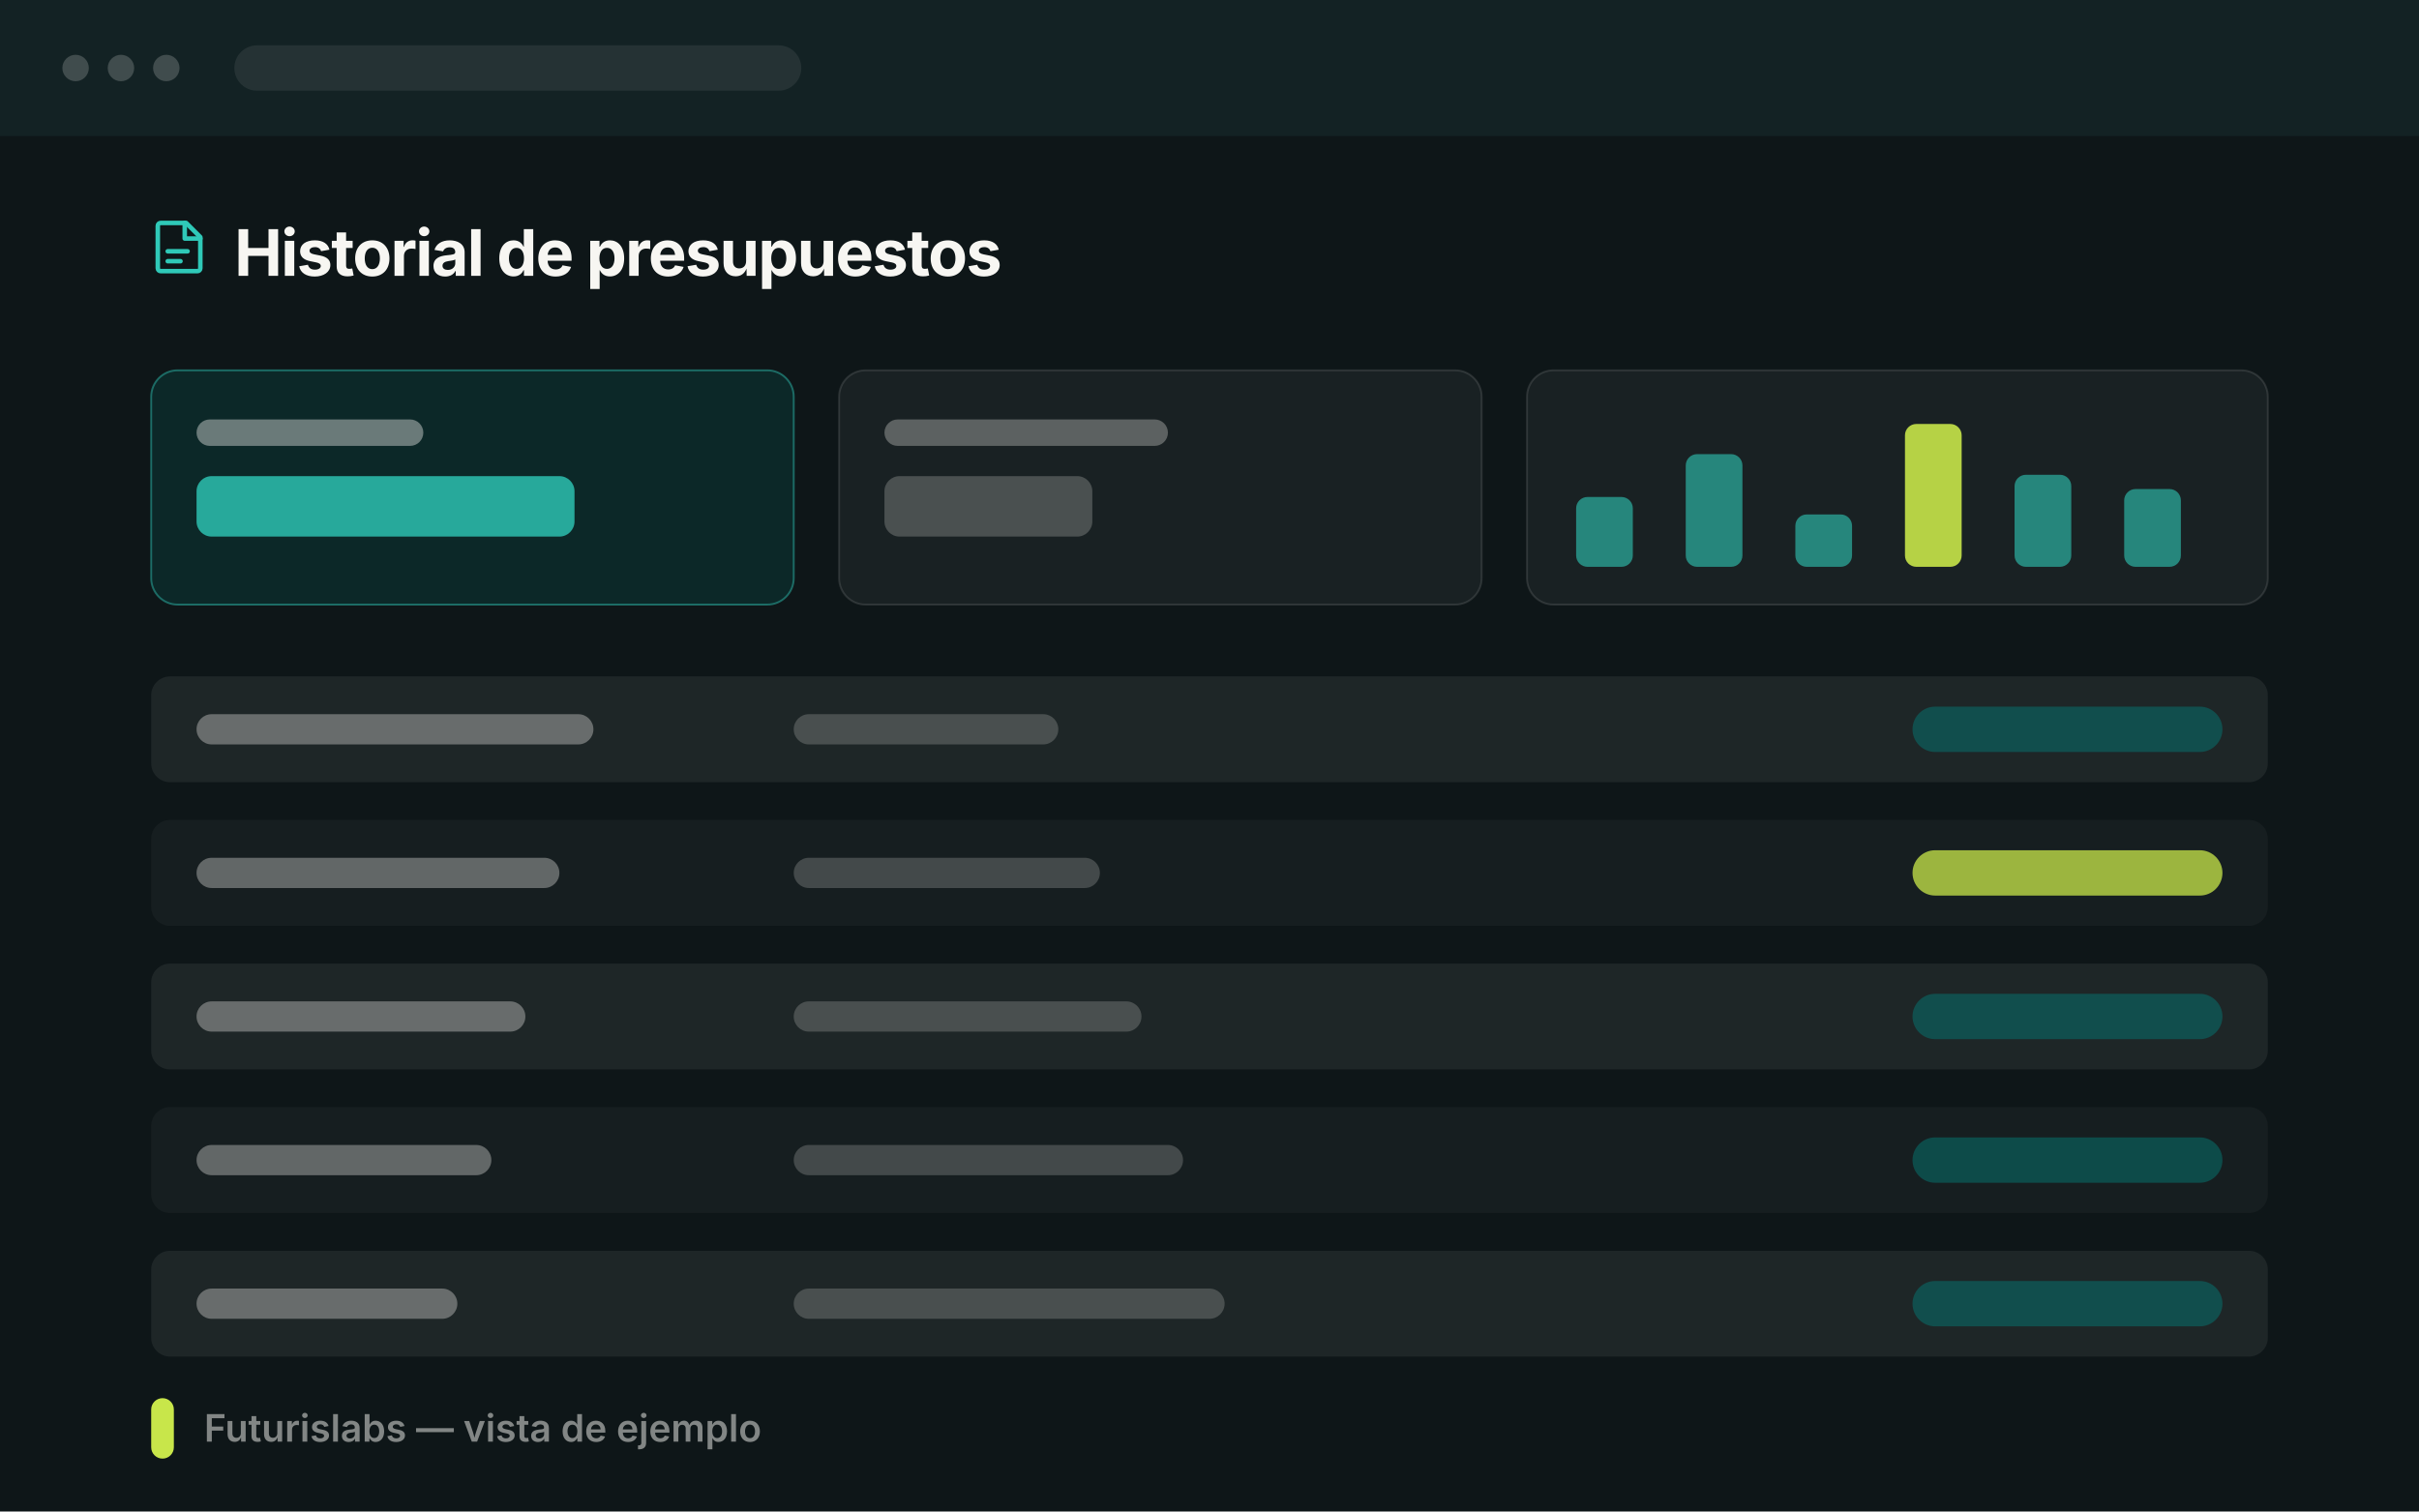
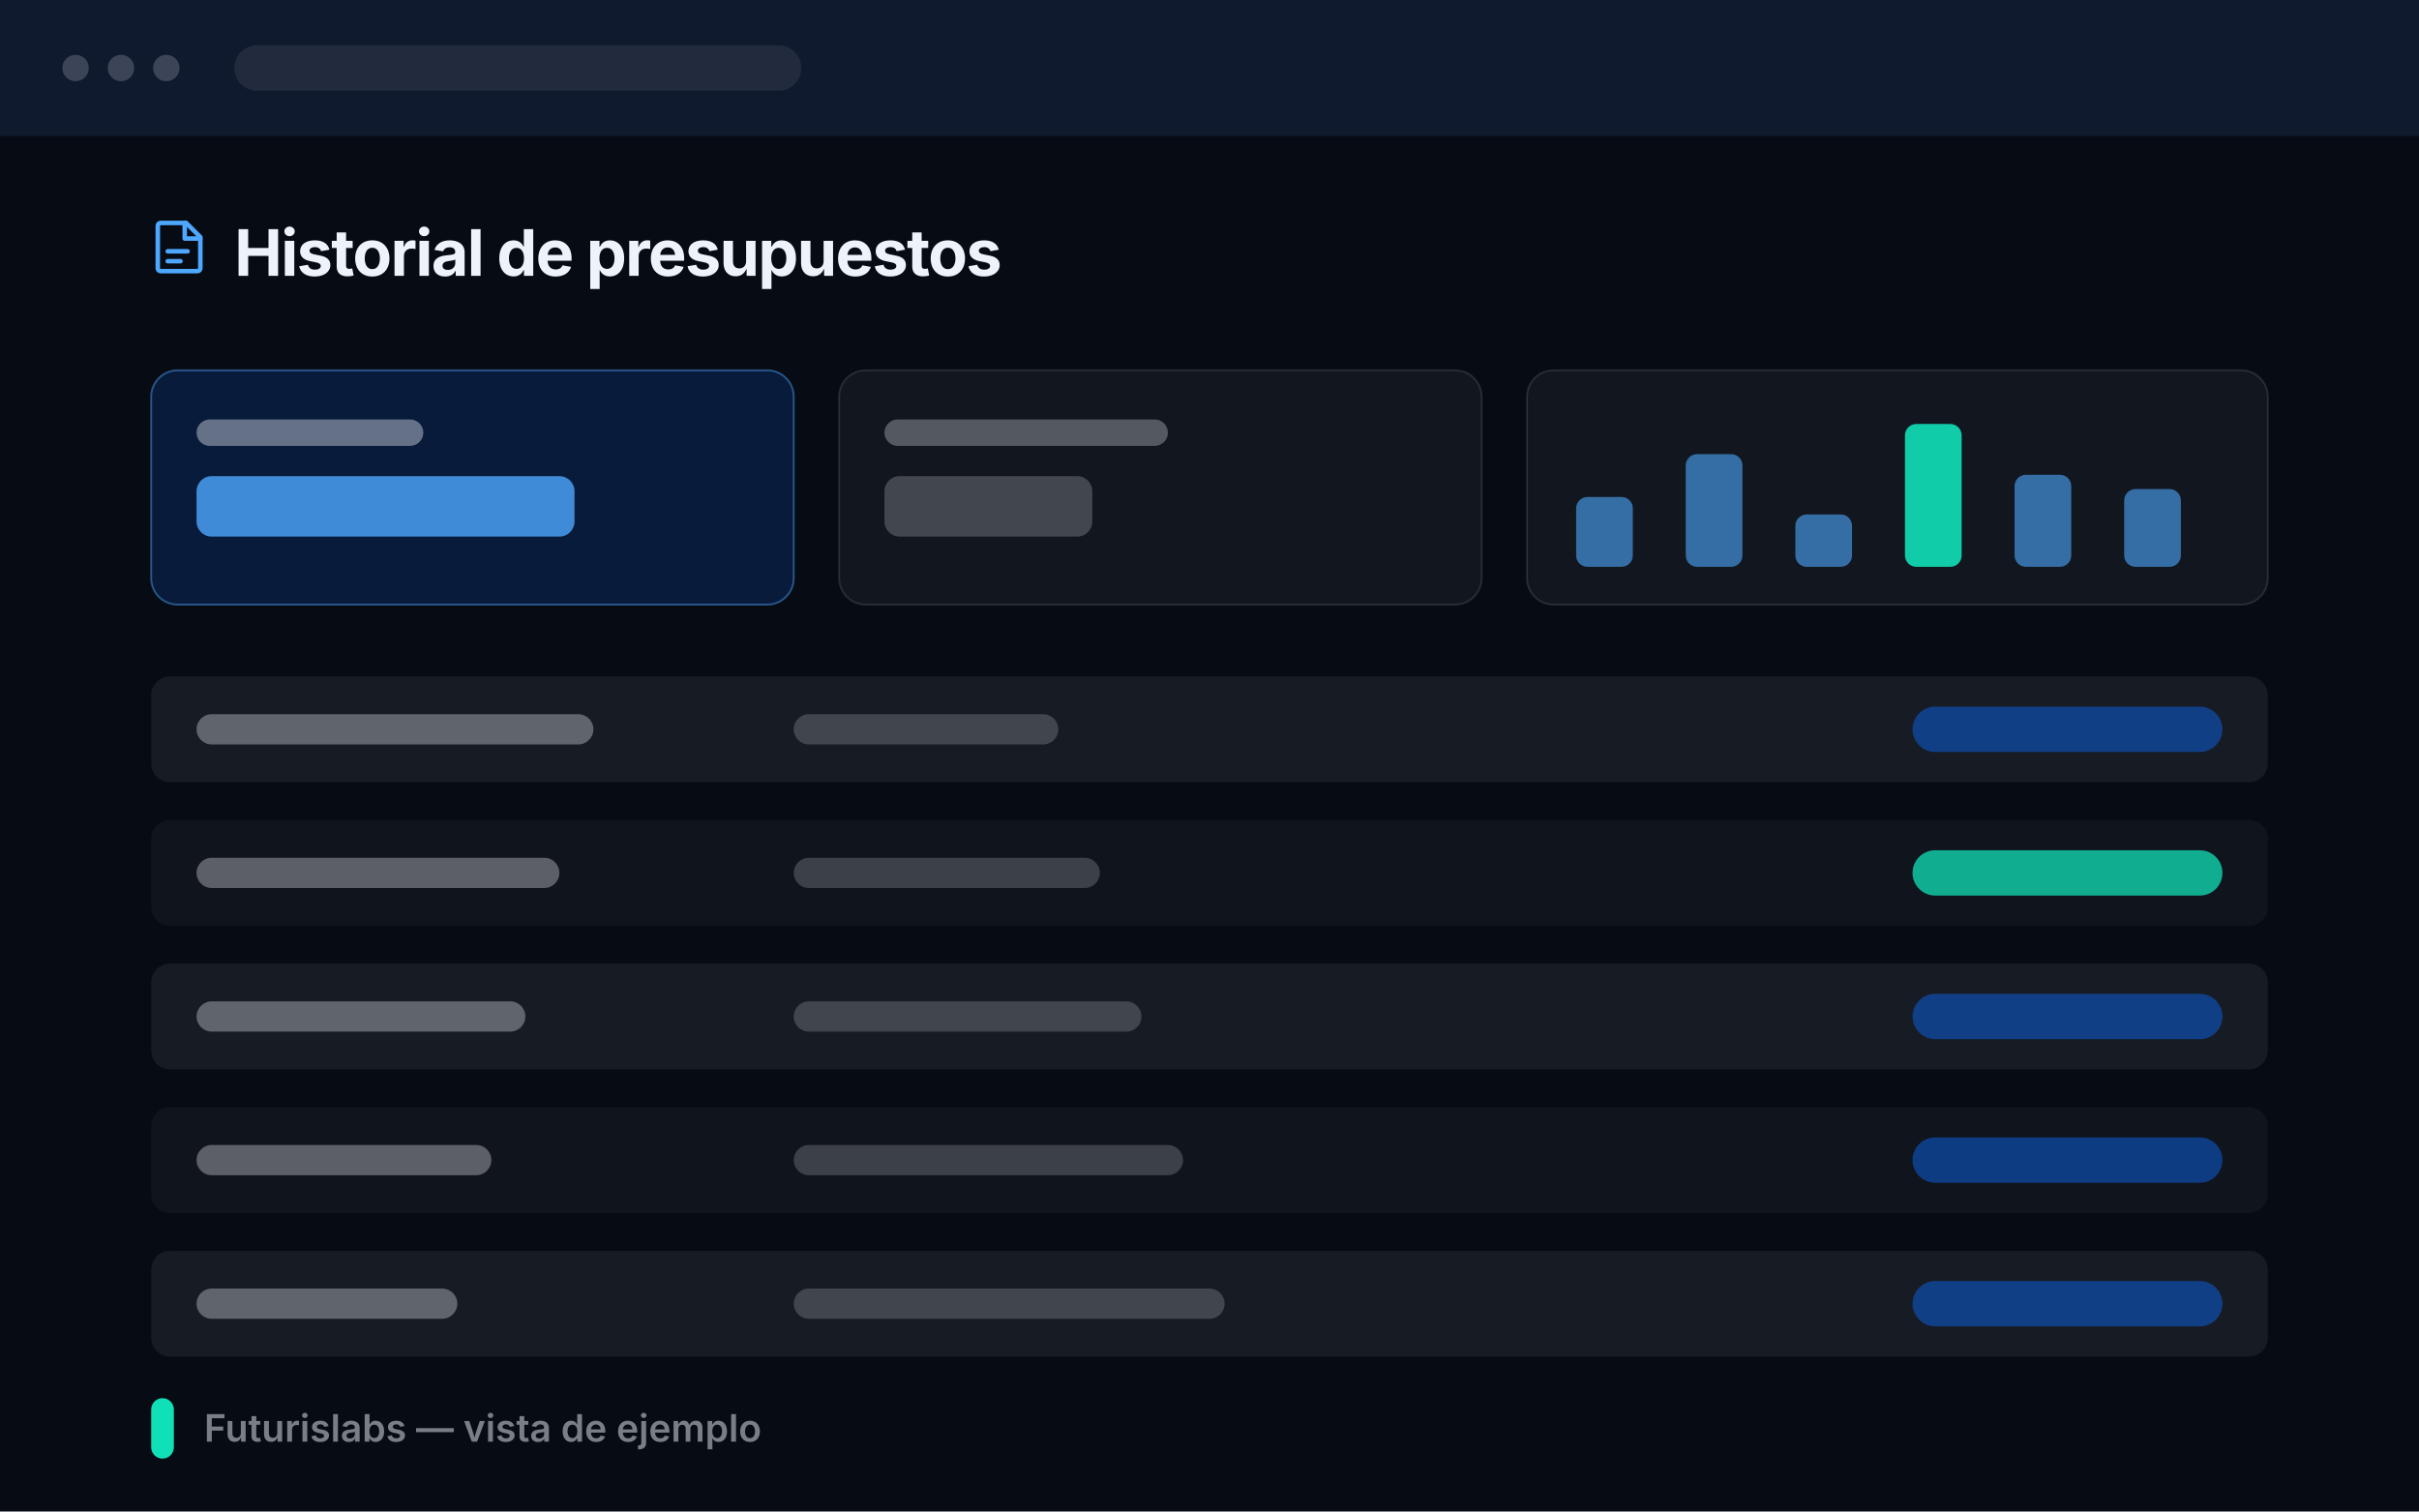
<svg xmlns="http://www.w3.org/2000/svg" width="1280" height="800" viewBox="0 0 1280 800" role="img" aria-label="Presupuestos PDF para Oficios — captura 2">
-   <rect width="1280" height="800" fill="#0e1618" />
-   <rect x="0" y="0" width="1280" height="72" fill="#132224" />
-   <circle cx="40" cy="36" r="7" fill="#f7f6f2" fill-opacity="0.2" />
-   <circle cx="64" cy="36" r="7" fill="#f7f6f2" fill-opacity="0.2" />
-   <circle cx="88" cy="36" r="7" fill="#f7f6f2" fill-opacity="0.2" />
-   <rect x="124" y="24" width="300" height="24" rx="12" fill="#f7f6f2" fill-opacity="0.08" />
-   <g transform="translate(76 112) scale(0.75)" fill="none" stroke="#2fc9b8" stroke-width="3.2" stroke-linecap="round" stroke-linejoin="round">
+   <rect width="1280" height="800" fill="#070b13" />
+   <rect x="0" y="0" width="1280" height="72" fill="#101a2e" />
+   <circle cx="40" cy="36" r="7" fill="#eef3fa" fill-opacity="0.2" />
+   <circle cx="64" cy="36" r="7" fill="#eef3fa" fill-opacity="0.2" />
+   <circle cx="88" cy="36" r="7" fill="#eef3fa" fill-opacity="0.2" />
+   <rect x="124" y="24" width="300" height="24" rx="12" fill="#eef3fa" fill-opacity="0.08" />
+   <g transform="translate(76 112) scale(0.75)" fill="none" stroke="#4ea8ff" stroke-width="3.2" stroke-linecap="round" stroke-linejoin="round">
    <path d="M12 8h18l10 10v22a2 2 0 0 1-2 2H12a2 2 0 0 1-2-2V10a2 2 0 0 1 2-2Z" />
    <path d="M29 8v11h11" />
    <path d="M17 28h14M17 35h9" />
  </g>
-   <text x="124" y="146" font-family="'Space Grotesk', 'Inter', ui-sans-serif, system-ui, -apple-system, sans-serif" font-size="34" font-weight="700" letter-spacing="-0.8" fill="#f7f6f2">Historial de presupuestos</text>
-   <rect x="80" y="196" width="340" height="124" rx="14" fill="#07706b" fill-opacity="0.2" stroke="#2fc9b8" stroke-opacity="0.45" />
-   <rect x="104" y="222" width="120" height="14" rx="7" fill="#f7f6f2" fill-opacity="0.4" />
-   <rect x="104" y="252" width="200" height="32" rx="8" fill="#2fc9b8" fill-opacity="0.8" />
-   <rect x="444" y="196" width="340" height="124" rx="14" fill="#f7f6f2" fill-opacity="0.05" stroke="#f7f6f2" stroke-opacity="0.12" />
-   <rect x="468" y="222" width="150" height="14" rx="7" fill="#f7f6f2" fill-opacity="0.3" />
-   <rect x="468" y="252" width="110" height="32" rx="8" fill="#f7f6f2" fill-opacity="0.22" />
-   <rect x="808" y="196" width="392" height="124" rx="14" fill="#f7f6f2" fill-opacity="0.05" stroke="#f7f6f2" stroke-opacity="0.12" />
-   <rect x="834" y="263.04" width="30" height="36.96" rx="6" fill="#2fc9b8" fill-opacity="0.6" />
-   <rect x="892" y="240.36" width="30" height="59.64" rx="6" fill="#2fc9b8" fill-opacity="0.6" />
-   <rect x="950" y="272.28" width="30" height="27.72" rx="6" fill="#2fc9b8" fill-opacity="0.6" />
-   <rect x="1008" y="224.4" width="30" height="75.6" rx="6" fill="#c8e64a" fill-opacity="0.9" />
-   <rect x="1066" y="251.28" width="30" height="48.72" rx="6" fill="#2fc9b8" fill-opacity="0.6" />
-   <rect x="1124" y="258.84" width="30" height="41.16" rx="6" fill="#2fc9b8" fill-opacity="0.6" />
-   <rect x="80" y="358" width="1120" height="56" rx="10" fill="#f7f6f2" fill-opacity="0.07" />
-   <rect x="104" y="378" width="210" height="16" rx="8" fill="#f7f6f2" fill-opacity="0.34" />
-   <rect x="420" y="378" width="140" height="16" rx="8" fill="#f7f6f2" fill-opacity="0.2" />
-   <rect x="1012" y="374" width="164" height="24" rx="12" fill="#07706b" fill-opacity="0.55" />
-   <rect x="80" y="434" width="1120" height="56" rx="10" fill="#f7f6f2" fill-opacity="0.04" />
-   <rect x="104" y="454" width="192" height="16" rx="8" fill="#f7f6f2" fill-opacity="0.34" />
-   <rect x="420" y="454" width="162" height="16" rx="8" fill="#f7f6f2" fill-opacity="0.2" />
-   <rect x="1012" y="450" width="164" height="24" rx="12" fill="#c8e64a" fill-opacity="0.75" />
-   <rect x="80" y="510" width="1120" height="56" rx="10" fill="#f7f6f2" fill-opacity="0.07" />
-   <rect x="104" y="530" width="174" height="16" rx="8" fill="#f7f6f2" fill-opacity="0.34" />
-   <rect x="420" y="530" width="184" height="16" rx="8" fill="#f7f6f2" fill-opacity="0.2" />
-   <rect x="1012" y="526" width="164" height="24" rx="12" fill="#07706b" fill-opacity="0.55" />
-   <rect x="80" y="586" width="1120" height="56" rx="10" fill="#f7f6f2" fill-opacity="0.04" />
-   <rect x="104" y="606" width="156" height="16" rx="8" fill="#f7f6f2" fill-opacity="0.34" />
-   <rect x="420" y="606" width="206" height="16" rx="8" fill="#f7f6f2" fill-opacity="0.2" />
-   <rect x="1012" y="602" width="164" height="24" rx="12" fill="#07706b" fill-opacity="0.55" />
-   <rect x="80" y="662" width="1120" height="56" rx="10" fill="#f7f6f2" fill-opacity="0.07" />
-   <rect x="104" y="682" width="138" height="16" rx="8" fill="#f7f6f2" fill-opacity="0.34" />
-   <rect x="420" y="682" width="228" height="16" rx="8" fill="#f7f6f2" fill-opacity="0.2" />
-   <rect x="1012" y="678" width="164" height="24" rx="12" fill="#07706b" fill-opacity="0.55" />
-   <rect x="80" y="740" width="12" height="32" rx="6" fill="#c8e64a" />
-   <text x="108" y="763" font-family="'Space Grotesk', 'Inter', ui-sans-serif, system-ui, -apple-system, sans-serif" font-size="20" font-weight="600" fill="#f7f6f2" fill-opacity="0.5">Futurislabs — vista de ejemplo</text>
+   <text x="124" y="146" font-family="'Space Grotesk', 'Inter', ui-sans-serif, system-ui, -apple-system, sans-serif" font-size="34" font-weight="700" letter-spacing="-0.8" fill="#eef3fa">Historial de presupuestos</text>
+   <rect x="80" y="196" width="340" height="124" rx="14" fill="#0b5ed7" fill-opacity="0.2" stroke="#4ea8ff" stroke-opacity="0.45" />
+   <rect x="104" y="222" width="120" height="14" rx="7" fill="#eef3fa" fill-opacity="0.4" />
+   <rect x="104" y="252" width="200" height="32" rx="8" fill="#4ea8ff" fill-opacity="0.8" />
+   <rect x="444" y="196" width="340" height="124" rx="14" fill="#eef3fa" fill-opacity="0.05" stroke="#eef3fa" stroke-opacity="0.12" />
+   <rect x="468" y="222" width="150" height="14" rx="7" fill="#eef3fa" fill-opacity="0.3" />
+   <rect x="468" y="252" width="110" height="32" rx="8" fill="#eef3fa" fill-opacity="0.22" />
+   <rect x="808" y="196" width="392" height="124" rx="14" fill="#eef3fa" fill-opacity="0.05" stroke="#eef3fa" stroke-opacity="0.12" />
+   <rect x="834" y="263.04" width="30" height="36.96" rx="6" fill="#4ea8ff" fill-opacity="0.6" />
+   <rect x="892" y="240.36" width="30" height="59.64" rx="6" fill="#4ea8ff" fill-opacity="0.6" />
+   <rect x="950" y="272.28" width="30" height="27.72" rx="6" fill="#4ea8ff" fill-opacity="0.6" />
+   <rect x="1008" y="224.4" width="30" height="75.6" rx="6" fill="#10e0b8" fill-opacity="0.9" />
+   <rect x="1066" y="251.28" width="30" height="48.72" rx="6" fill="#4ea8ff" fill-opacity="0.6" />
+   <rect x="1124" y="258.84" width="30" height="41.16" rx="6" fill="#4ea8ff" fill-opacity="0.6" />
+   <rect x="80" y="358" width="1120" height="56" rx="10" fill="#eef3fa" fill-opacity="0.07" />
+   <rect x="104" y="378" width="210" height="16" rx="8" fill="#eef3fa" fill-opacity="0.34" />
+   <rect x="420" y="378" width="140" height="16" rx="8" fill="#eef3fa" fill-opacity="0.2" />
+   <rect x="1012" y="374" width="164" height="24" rx="12" fill="#0b5ed7" fill-opacity="0.55" />
+   <rect x="80" y="434" width="1120" height="56" rx="10" fill="#eef3fa" fill-opacity="0.04" />
+   <rect x="104" y="454" width="192" height="16" rx="8" fill="#eef3fa" fill-opacity="0.34" />
+   <rect x="420" y="454" width="162" height="16" rx="8" fill="#eef3fa" fill-opacity="0.2" />
+   <rect x="1012" y="450" width="164" height="24" rx="12" fill="#10e0b8" fill-opacity="0.75" />
+   <rect x="80" y="510" width="1120" height="56" rx="10" fill="#eef3fa" fill-opacity="0.07" />
+   <rect x="104" y="530" width="174" height="16" rx="8" fill="#eef3fa" fill-opacity="0.34" />
+   <rect x="420" y="530" width="184" height="16" rx="8" fill="#eef3fa" fill-opacity="0.2" />
+   <rect x="1012" y="526" width="164" height="24" rx="12" fill="#0b5ed7" fill-opacity="0.55" />
+   <rect x="80" y="586" width="1120" height="56" rx="10" fill="#eef3fa" fill-opacity="0.04" />
+   <rect x="104" y="606" width="156" height="16" rx="8" fill="#eef3fa" fill-opacity="0.34" />
+   <rect x="420" y="606" width="206" height="16" rx="8" fill="#eef3fa" fill-opacity="0.2" />
+   <rect x="1012" y="602" width="164" height="24" rx="12" fill="#0b5ed7" fill-opacity="0.55" />
+   <rect x="80" y="662" width="1120" height="56" rx="10" fill="#eef3fa" fill-opacity="0.07" />
+   <rect x="104" y="682" width="138" height="16" rx="8" fill="#eef3fa" fill-opacity="0.34" />
+   <rect x="420" y="682" width="228" height="16" rx="8" fill="#eef3fa" fill-opacity="0.2" />
+   <rect x="1012" y="678" width="164" height="24" rx="12" fill="#0b5ed7" fill-opacity="0.55" />
+   <rect x="80" y="740" width="12" height="32" rx="6" fill="#10e0b8" />
+   <text x="108" y="763" font-family="'Space Grotesk', 'Inter', ui-sans-serif, system-ui, -apple-system, sans-serif" font-size="20" font-weight="600" fill="#eef3fa" fill-opacity="0.5">Futurislabs — vista de ejemplo</text>
</svg>
